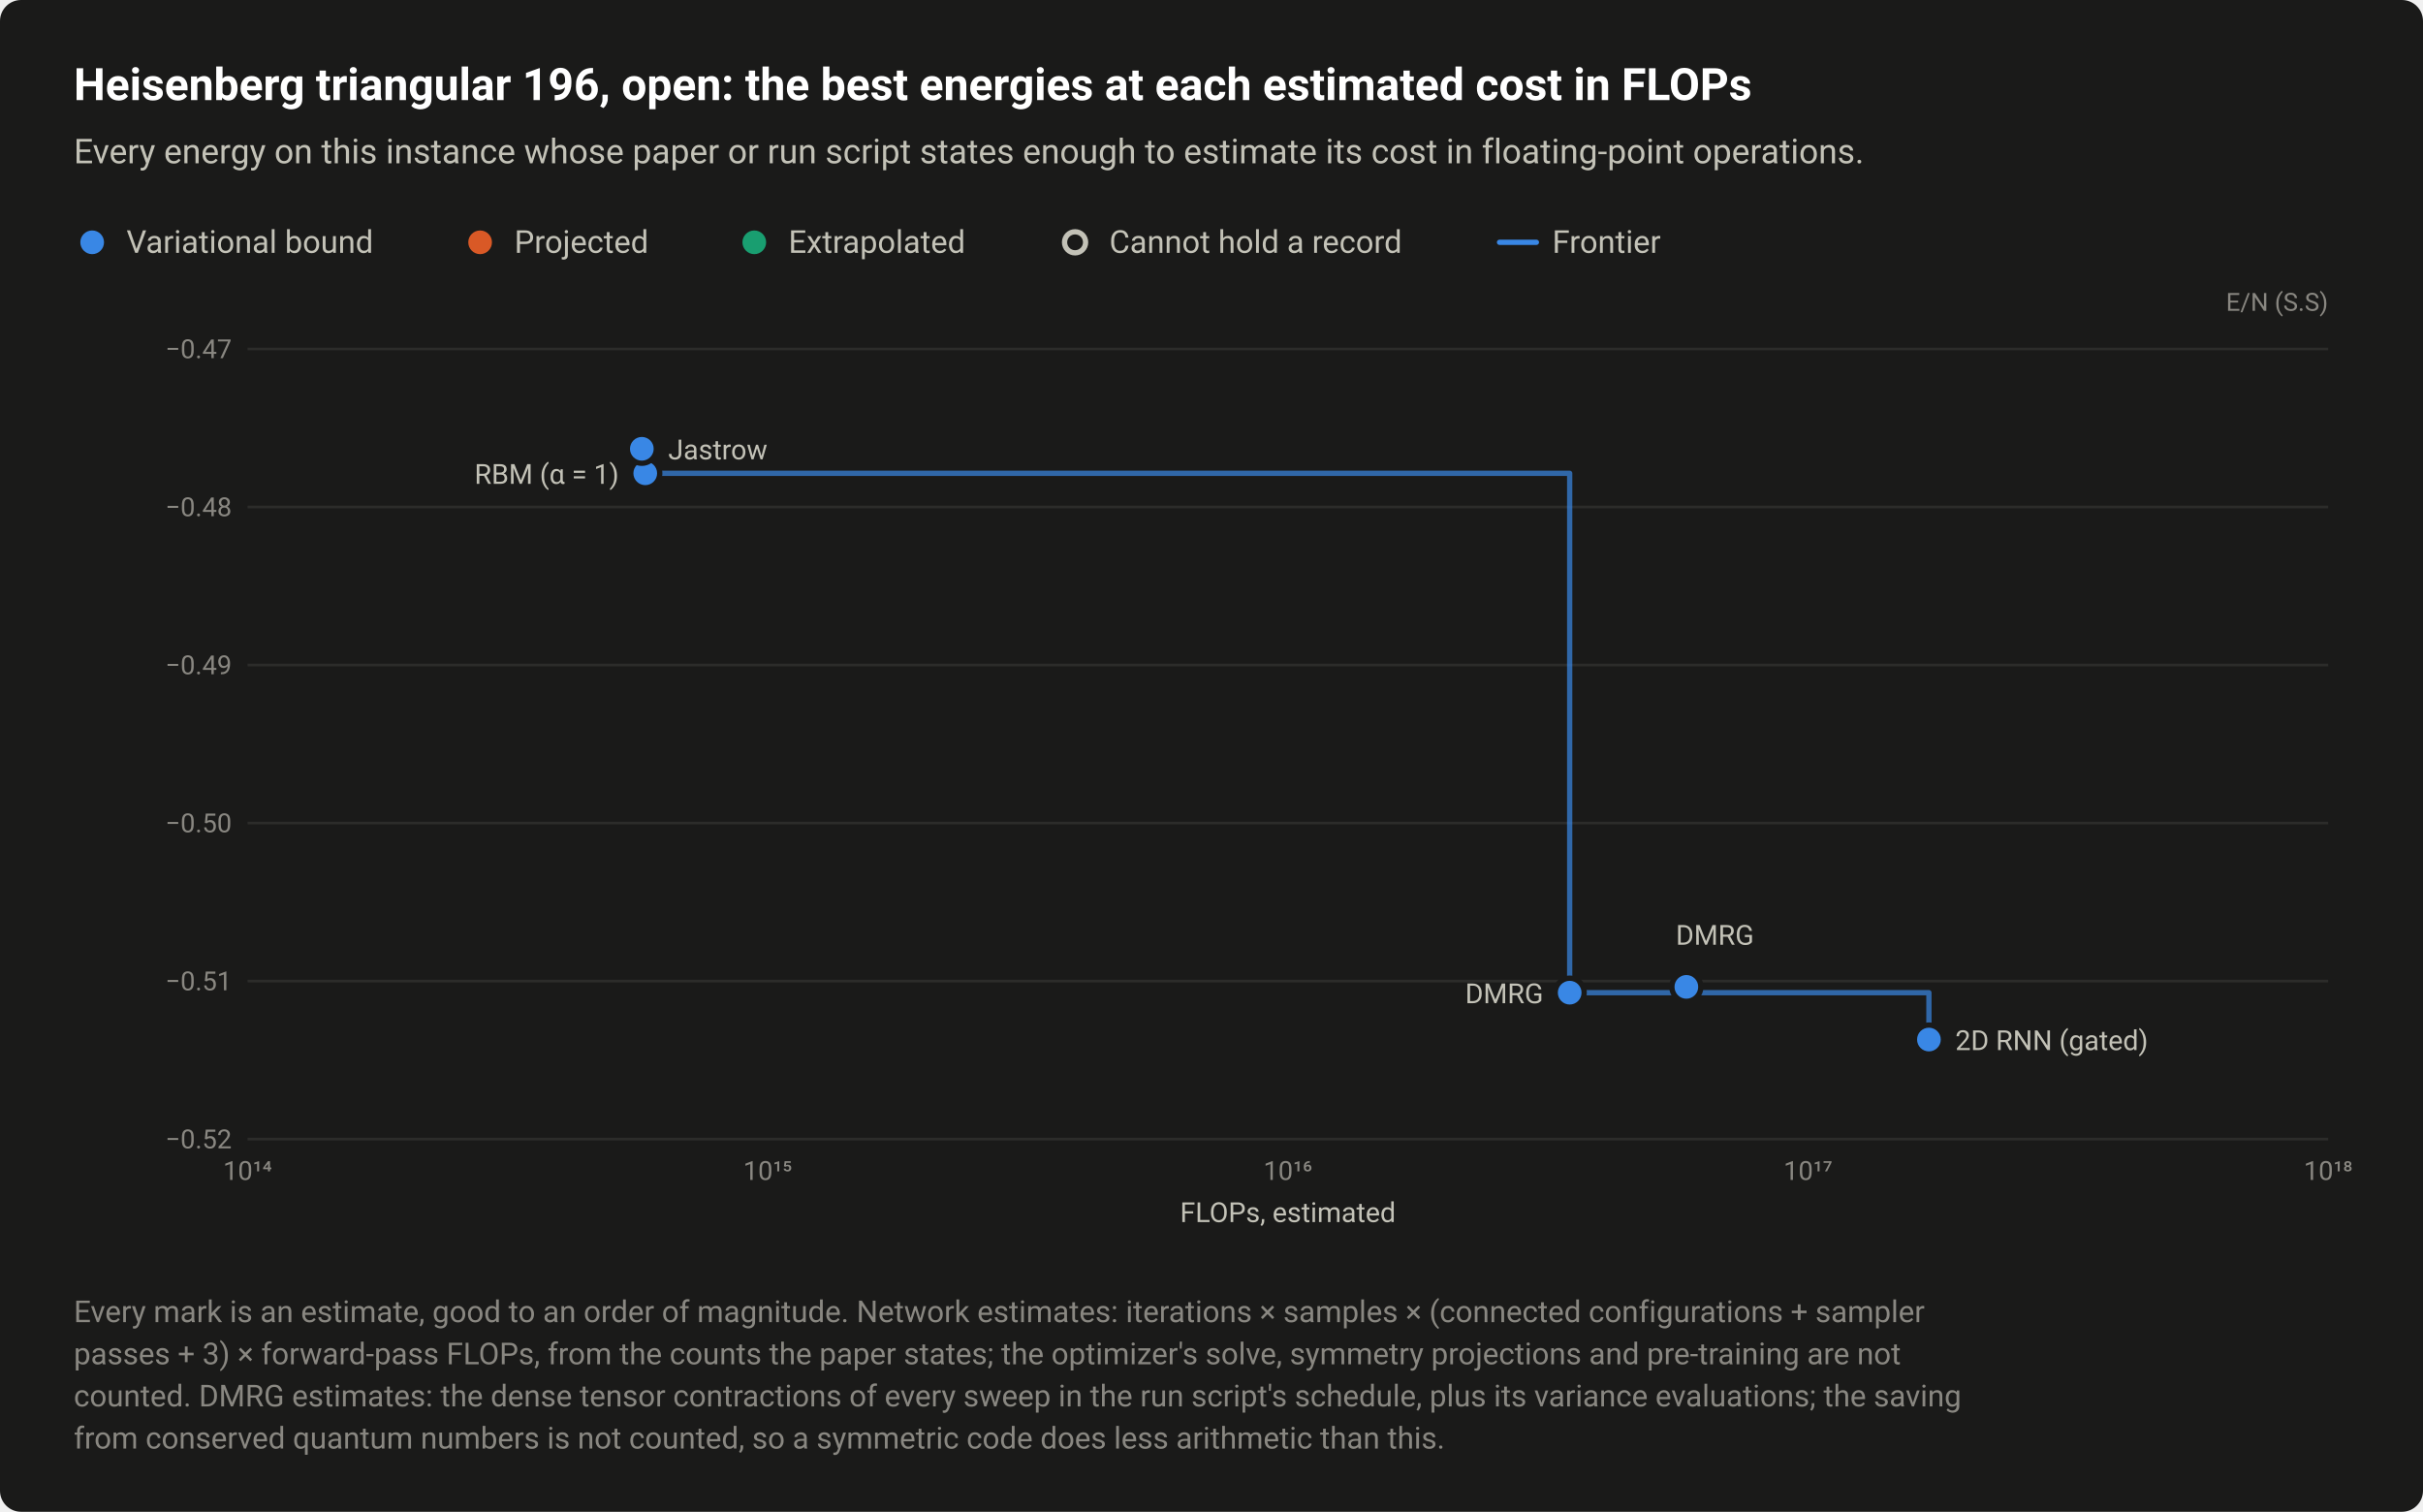
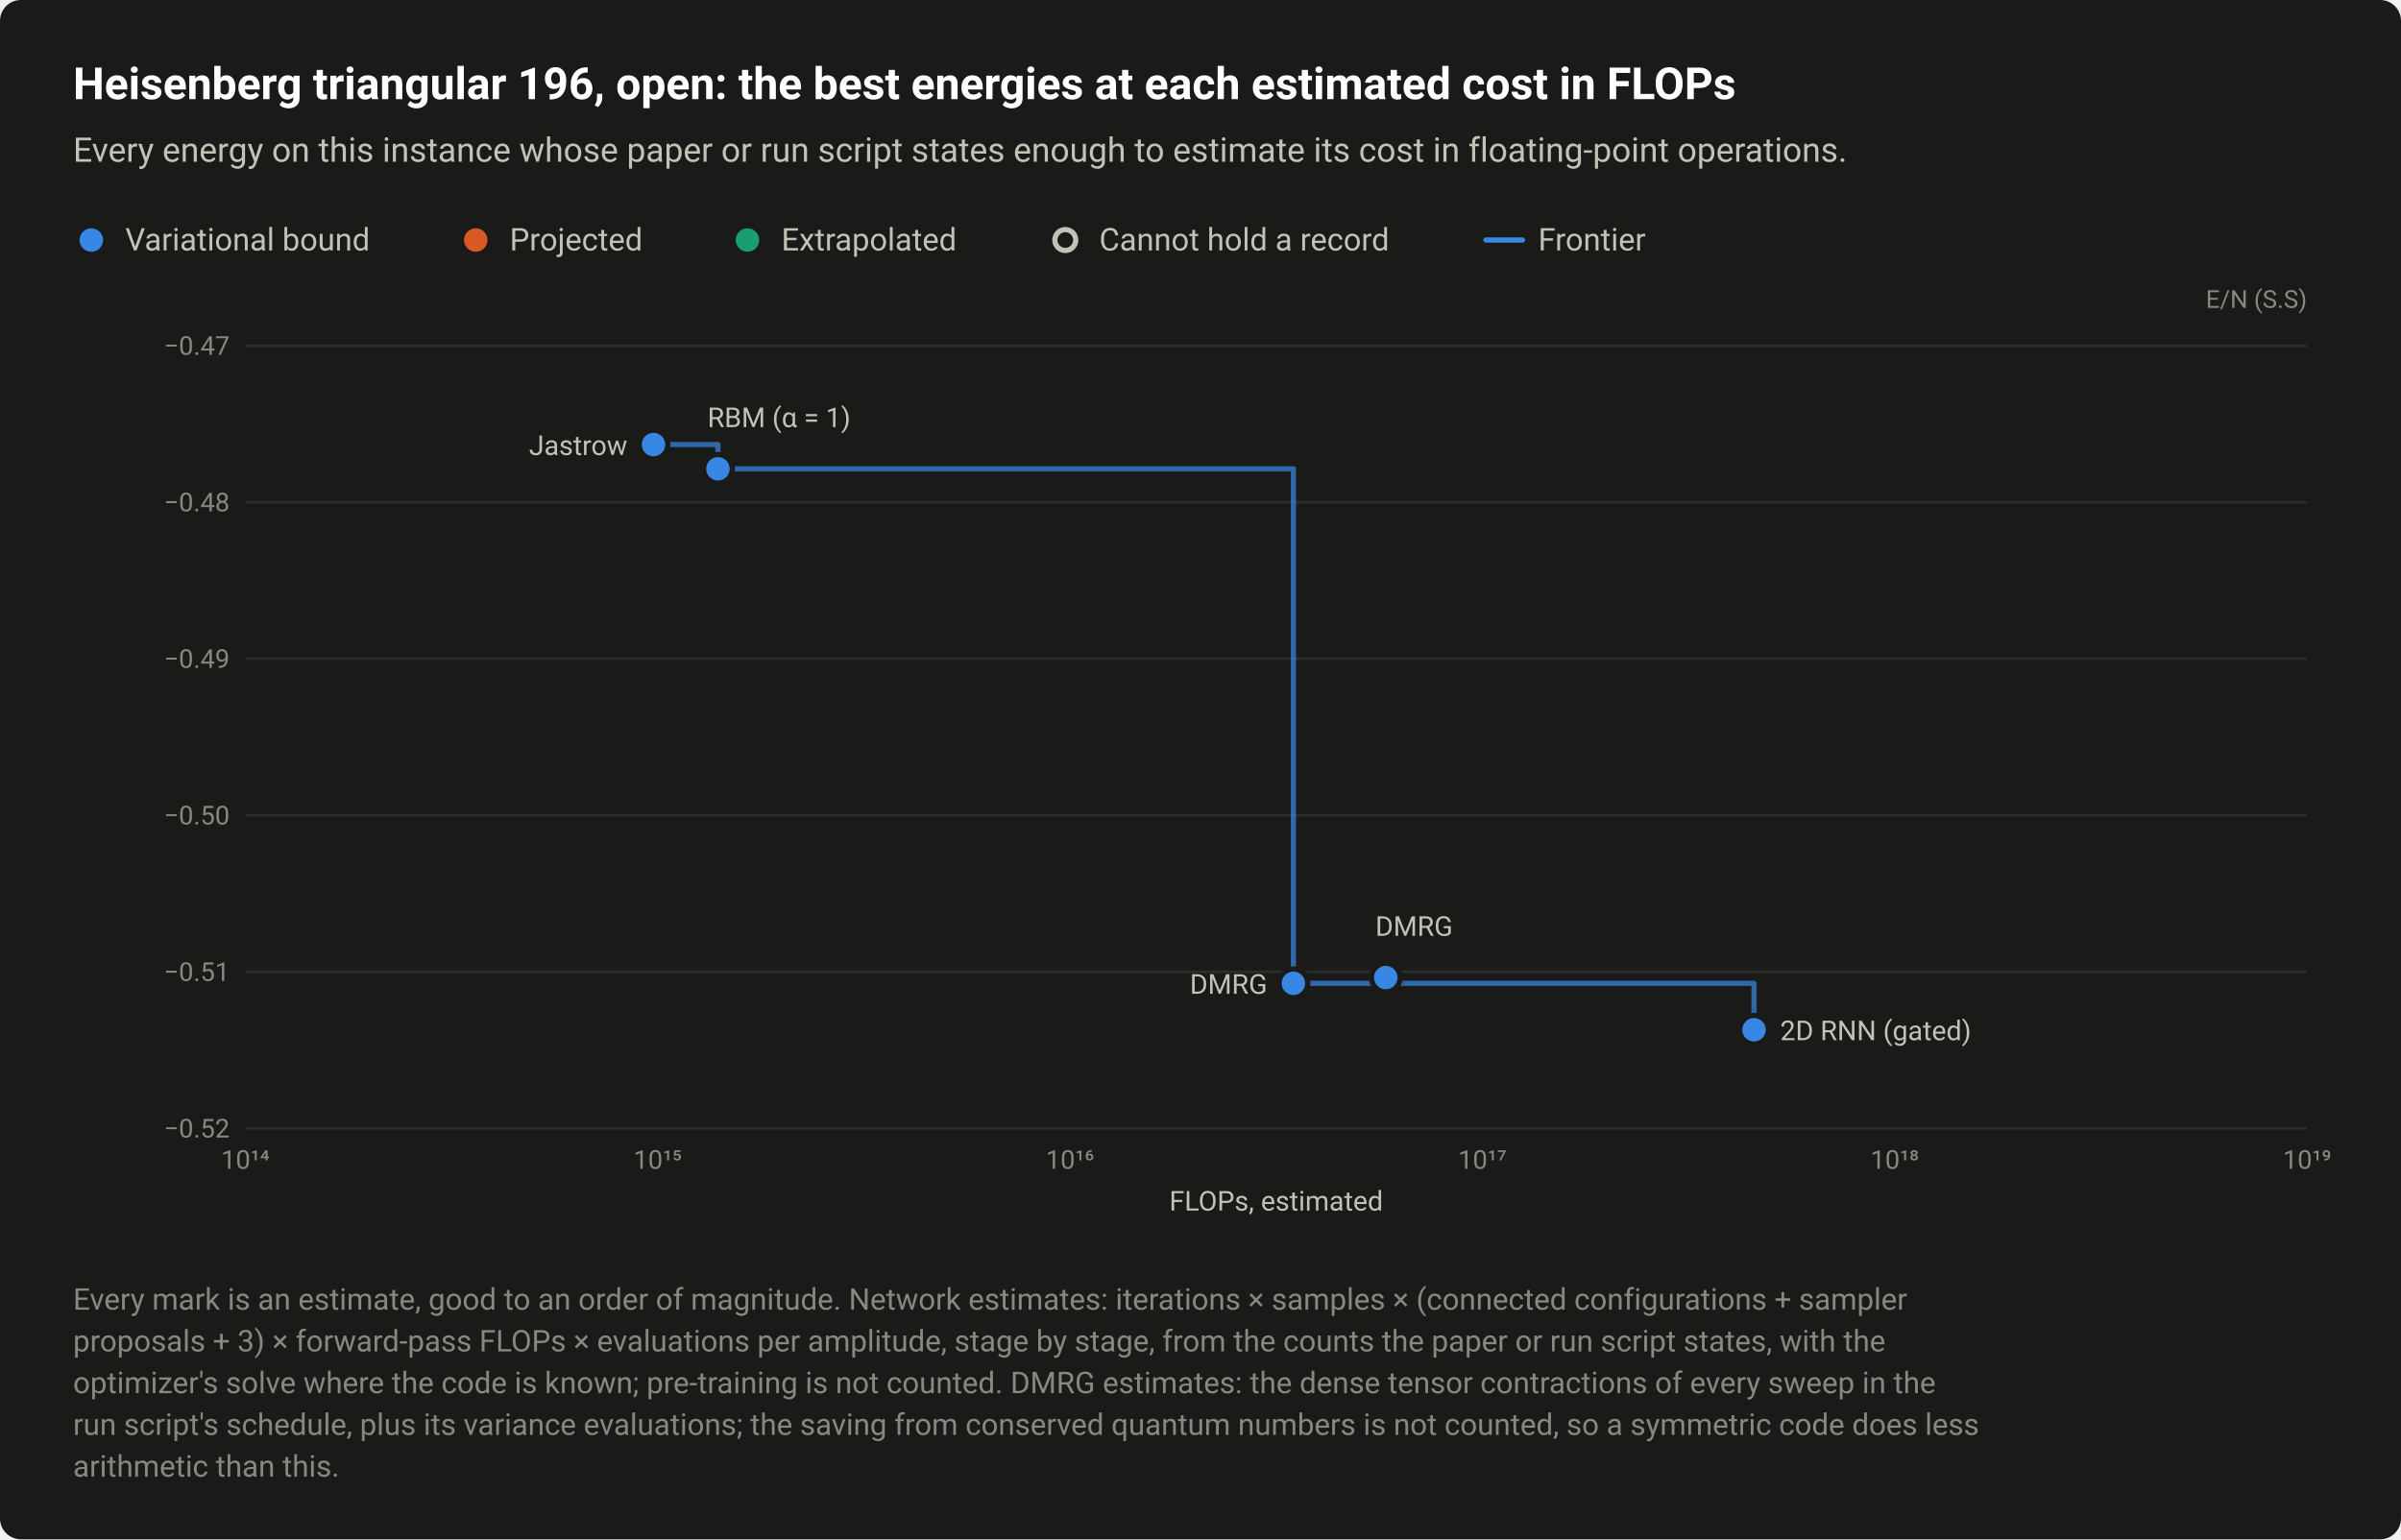
- <svg xmlns="http://www.w3.org/2000/svg" width="920" height="574" viewBox="0 0 920 574" role="img" aria-labelledby="title desc">
+ <svg xmlns="http://www.w3.org/2000/svg" width="920" height="590" viewBox="0 0 920 590" role="img" aria-labelledby="title desc">
  <style>text{font-family:system-ui,-apple-system,"Segoe UI",Roboto,"Helvetica Neue",Arial,sans-serif}</style>
-   <rect width="920" height="574" rx="8" fill="#1a1a19" />
+   <rect width="920" height="590" rx="8" fill="#1a1a19" />
  <text x="28" y="38" font-size="17" fill="#ffffff" font-weight="600">Heisenberg triangular 196, open: the best energies at each estimated cost in FLOPs</text>
  <text x="28" y="62" font-size="13" fill="#c3c2b7">Every energy on this instance whose paper or run script states enough to estimate its cost in floating-point operations.</text>
  <circle cx="35" cy="92" r="6.5" fill="#1a1a19" />
  <circle cx="35" cy="92" r="4.5" fill="#3987e5" />
  <text x="48" y="96" font-size="12" fill="#c3c2b7">Variational bound</text>
  <circle cx="182.3" cy="92" r="6.5" fill="#1a1a19" />
  <circle cx="182.3" cy="92" r="4.5" fill="#d95926" />
  <text x="195.3" y="96" font-size="12" fill="#c3c2b7">Projected</text>
  <circle cx="286.4" cy="92" r="6.5" fill="#1a1a19" />
  <circle cx="286.4" cy="92" r="4.5" fill="#199e70" />
  <text x="299.4" y="96" font-size="12" fill="#c3c2b7">Extrapolated</text>
  <circle cx="408.2" cy="92" r="6.5" fill="#1a1a19" />
  <circle cx="408.2" cy="92" r="4" fill="#1a1a19" stroke="#c3c2b7" stroke-width="2" />
  <text x="421.2" y="96" font-size="12" fill="#c3c2b7">Cannot hold a record</text>
  <path d="M569.36 92H583.36" stroke="#3987e5" stroke-width="2" stroke-linecap="round" />
  <text x="589.4" y="96" font-size="12" fill="#c3c2b7">Frontier</text>
  <text x="884" y="118" font-size="9.5" fill="#898781" text-anchor="end">E/N (S.S)</text>
  <path d="M94 432.5H884" stroke="#2c2c2a" stroke-width="1" />
  <text x="88" y="436" font-size="10" fill="#898781" text-anchor="end" style="font-variant-numeric:tabular-nums">−0.52</text>
  <path d="M94 372.5H884" stroke="#2c2c2a" stroke-width="1" />
  <text x="88" y="376" font-size="10" fill="#898781" text-anchor="end" style="font-variant-numeric:tabular-nums">−0.51</text>
  <path d="M94 312.5H884" stroke="#2c2c2a" stroke-width="1" />
  <text x="88" y="316" font-size="10" fill="#898781" text-anchor="end" style="font-variant-numeric:tabular-nums">−0.50</text>
  <path d="M94 252.5H884" stroke="#2c2c2a" stroke-width="1" />
  <text x="88" y="256" font-size="10" fill="#898781" text-anchor="end" style="font-variant-numeric:tabular-nums">−0.49</text>
  <path d="M94 192.5H884" stroke="#2c2c2a" stroke-width="1" />
  <text x="88" y="196" font-size="10" fill="#898781" text-anchor="end" style="font-variant-numeric:tabular-nums">−0.48</text>
  <path d="M94 132.5H884" stroke="#2c2c2a" stroke-width="1" />
  <text x="88" y="136" font-size="10" fill="#898781" text-anchor="end" style="font-variant-numeric:tabular-nums">−0.47</text>
  <text x="94" y="448" font-size="10" fill="#898781" text-anchor="middle" style="font-variant-numeric:tabular-nums">10¹⁴</text>
-   <text x="291.5" y="448" font-size="10" fill="#898781" text-anchor="middle" style="font-variant-numeric:tabular-nums">10¹⁵</text>
-   <text x="489" y="448" font-size="10" fill="#898781" text-anchor="middle" style="font-variant-numeric:tabular-nums">10¹⁶</text>
-   <text x="686.5" y="448" font-size="10" fill="#898781" text-anchor="middle" style="font-variant-numeric:tabular-nums">10¹⁷</text>
-   <text x="884" y="448" font-size="10" fill="#898781" text-anchor="middle" style="font-variant-numeric:tabular-nums">10¹⁸</text>
-   <path d="M243.7 170.4H245V179.7H596V376.9H732.4V394.7" fill="none" stroke="#3987e5" stroke-width="2" stroke-linejoin="round" stroke-linecap="round" opacity="0.7" />
+   <text x="252" y="448" font-size="10" fill="#898781" text-anchor="middle" style="font-variant-numeric:tabular-nums">10¹⁵</text>
+   <text x="410" y="448" font-size="10" fill="#898781" text-anchor="middle" style="font-variant-numeric:tabular-nums">10¹⁶</text>
+   <text x="568" y="448" font-size="10" fill="#898781" text-anchor="middle" style="font-variant-numeric:tabular-nums">10¹⁷</text>
+   <text x="726" y="448" font-size="10" fill="#898781" text-anchor="middle" style="font-variant-numeric:tabular-nums">10¹⁸</text>
+   <text x="884" y="448" font-size="10" fill="#898781" text-anchor="middle" style="font-variant-numeric:tabular-nums">10¹⁹</text>
+   <path d="M250.4 170.4H275.1V179.7H495.6V376.9H672.1V394.7" fill="none" stroke="#3987e5" stroke-width="2" stroke-linejoin="round" stroke-linecap="round" opacity="0.7" />
  <a class="pt" href="/instances/#r-Heisenberg_triangular_196_O-341d8c2c">
-     <circle cx="732.4" cy="394.7" r="6.5" fill="#1a1a19" />
-     <circle cx="732.4" cy="394.7" r="4.5" fill="#3987e5" />
+     <circle cx="672.1" cy="394.7" r="6.5" fill="#1a1a19" />
+     <circle cx="672.1" cy="394.7" r="4.5" fill="#3987e5" />
  </a>
  <a class="pt" href="/instances/#r-Heisenberg_triangular_196_O-4622b116">
-     <circle cx="596" cy="376.9" r="6.5" fill="#1a1a19" />
-     <circle cx="596" cy="376.9" r="4.5" fill="#3987e5" />
+     <circle cx="495.6" cy="376.9" r="6.5" fill="#1a1a19" />
+     <circle cx="495.6" cy="376.9" r="4.5" fill="#3987e5" />
  </a>
  <a class="pt" href="/instances/#r-Heisenberg_triangular_196_O-74c55370">
-     <circle cx="640.3" cy="374.7" r="6.5" fill="#1a1a19" />
-     <circle cx="640.3" cy="374.7" r="4.5" fill="#3987e5" />
+     <circle cx="531" cy="374.7" r="6.5" fill="#1a1a19" />
+     <circle cx="531" cy="374.7" r="4.5" fill="#3987e5" />
  </a>
  <a class="pt" href="/instances/#r-Heisenberg_triangular_196_O-ab70ef48">
-     <circle cx="245" cy="179.7" r="6.5" fill="#1a1a19" />
-     <circle cx="245" cy="179.7" r="4.5" fill="#3987e5" />
+     <circle cx="275.1" cy="179.7" r="6.5" fill="#1a1a19" />
+     <circle cx="275.1" cy="179.7" r="4.5" fill="#3987e5" />
  </a>
  <a class="pt" href="/instances/#r-Heisenberg_triangular_196_O-a510dd83">
-     <circle cx="243.7" cy="170.4" r="6.5" fill="#1a1a19" />
-     <circle cx="243.7" cy="170.4" r="4.5" fill="#3987e5" />
+     <circle cx="250.4" cy="170.4" r="6.5" fill="#1a1a19" />
+     <circle cx="250.4" cy="170.4" r="4.5" fill="#3987e5" />
  </a>
-   <text x="253.7" y="174.4" font-size="10.5" fill="#c3c2b7" text-anchor="start">Jastrow</text>
-   <text x="235" y="183.7" font-size="10.5" fill="#c3c2b7" text-anchor="end">RBM (α = 1)</text>
-   <text x="636.3" y="358.7" font-size="10.5" fill="#c3c2b7" text-anchor="start">DMRG</text>
-   <text x="586" y="380.9" font-size="10.5" fill="#c3c2b7" text-anchor="end">DMRG</text>
-   <text x="742.4" y="398.7" font-size="10.5" fill="#c3c2b7" text-anchor="start">2D RNN (gated)</text>
+   <text x="271.1" y="163.7" font-size="10.5" fill="#c3c2b7" text-anchor="start">RBM (α = 1)</text>
+   <text x="240.4" y="174.4" font-size="10.5" fill="#c3c2b7" text-anchor="end">Jastrow</text>
+   <text x="527" y="358.7" font-size="10.5" fill="#c3c2b7" text-anchor="start">DMRG</text>
+   <text x="485.6" y="380.9" font-size="10.5" fill="#c3c2b7" text-anchor="end">DMRG</text>
+   <text x="682.1" y="398.7" font-size="10.5" fill="#c3c2b7" text-anchor="start">2D RNN (gated)</text>
  <text x="489" y="464" font-size="10.5" fill="#c3c2b7" text-anchor="middle">FLOPs, estimated</text>
  <text x="28" y="502" font-size="11.5" fill="#898781">Every mark is an estimate, good to an order of magnitude. Network estimates: iterations × samples × (connected configurations + sampler</text>
-   <text x="28" y="518" font-size="11.5" fill="#898781">passes + 3) × forward-pass FLOPs, from the counts the paper states; the optimizer's solve, symmetry projections and pre-training are not</text>
-   <text x="28" y="534" font-size="11.5" fill="#898781">counted. DMRG estimates: the dense tensor contractions of every sweep in the run script's schedule, plus its variance evaluations; the saving</text>
-   <text x="28" y="550" font-size="11.5" fill="#898781">from conserved quantum numbers is not counted, so a symmetric code does less arithmetic than this.</text>
+   <text x="28" y="518" font-size="11.5" fill="#898781">proposals + 3) × forward-pass FLOPs × evaluations per amplitude, stage by stage, from the counts the paper or run script states, with the</text>
+   <text x="28" y="534" font-size="11.5" fill="#898781">optimizer's solve where the code is known; pre-training is not counted. DMRG estimates: the dense tensor contractions of every sweep in the</text>
+   <text x="28" y="550" font-size="11.5" fill="#898781">run script's schedule, plus its variance evaluations; the saving from conserved quantum numbers is not counted, so a symmetric code does less</text>
+   <text x="28" y="566" font-size="11.5" fill="#898781">arithmetic than this.</text>
</svg>
